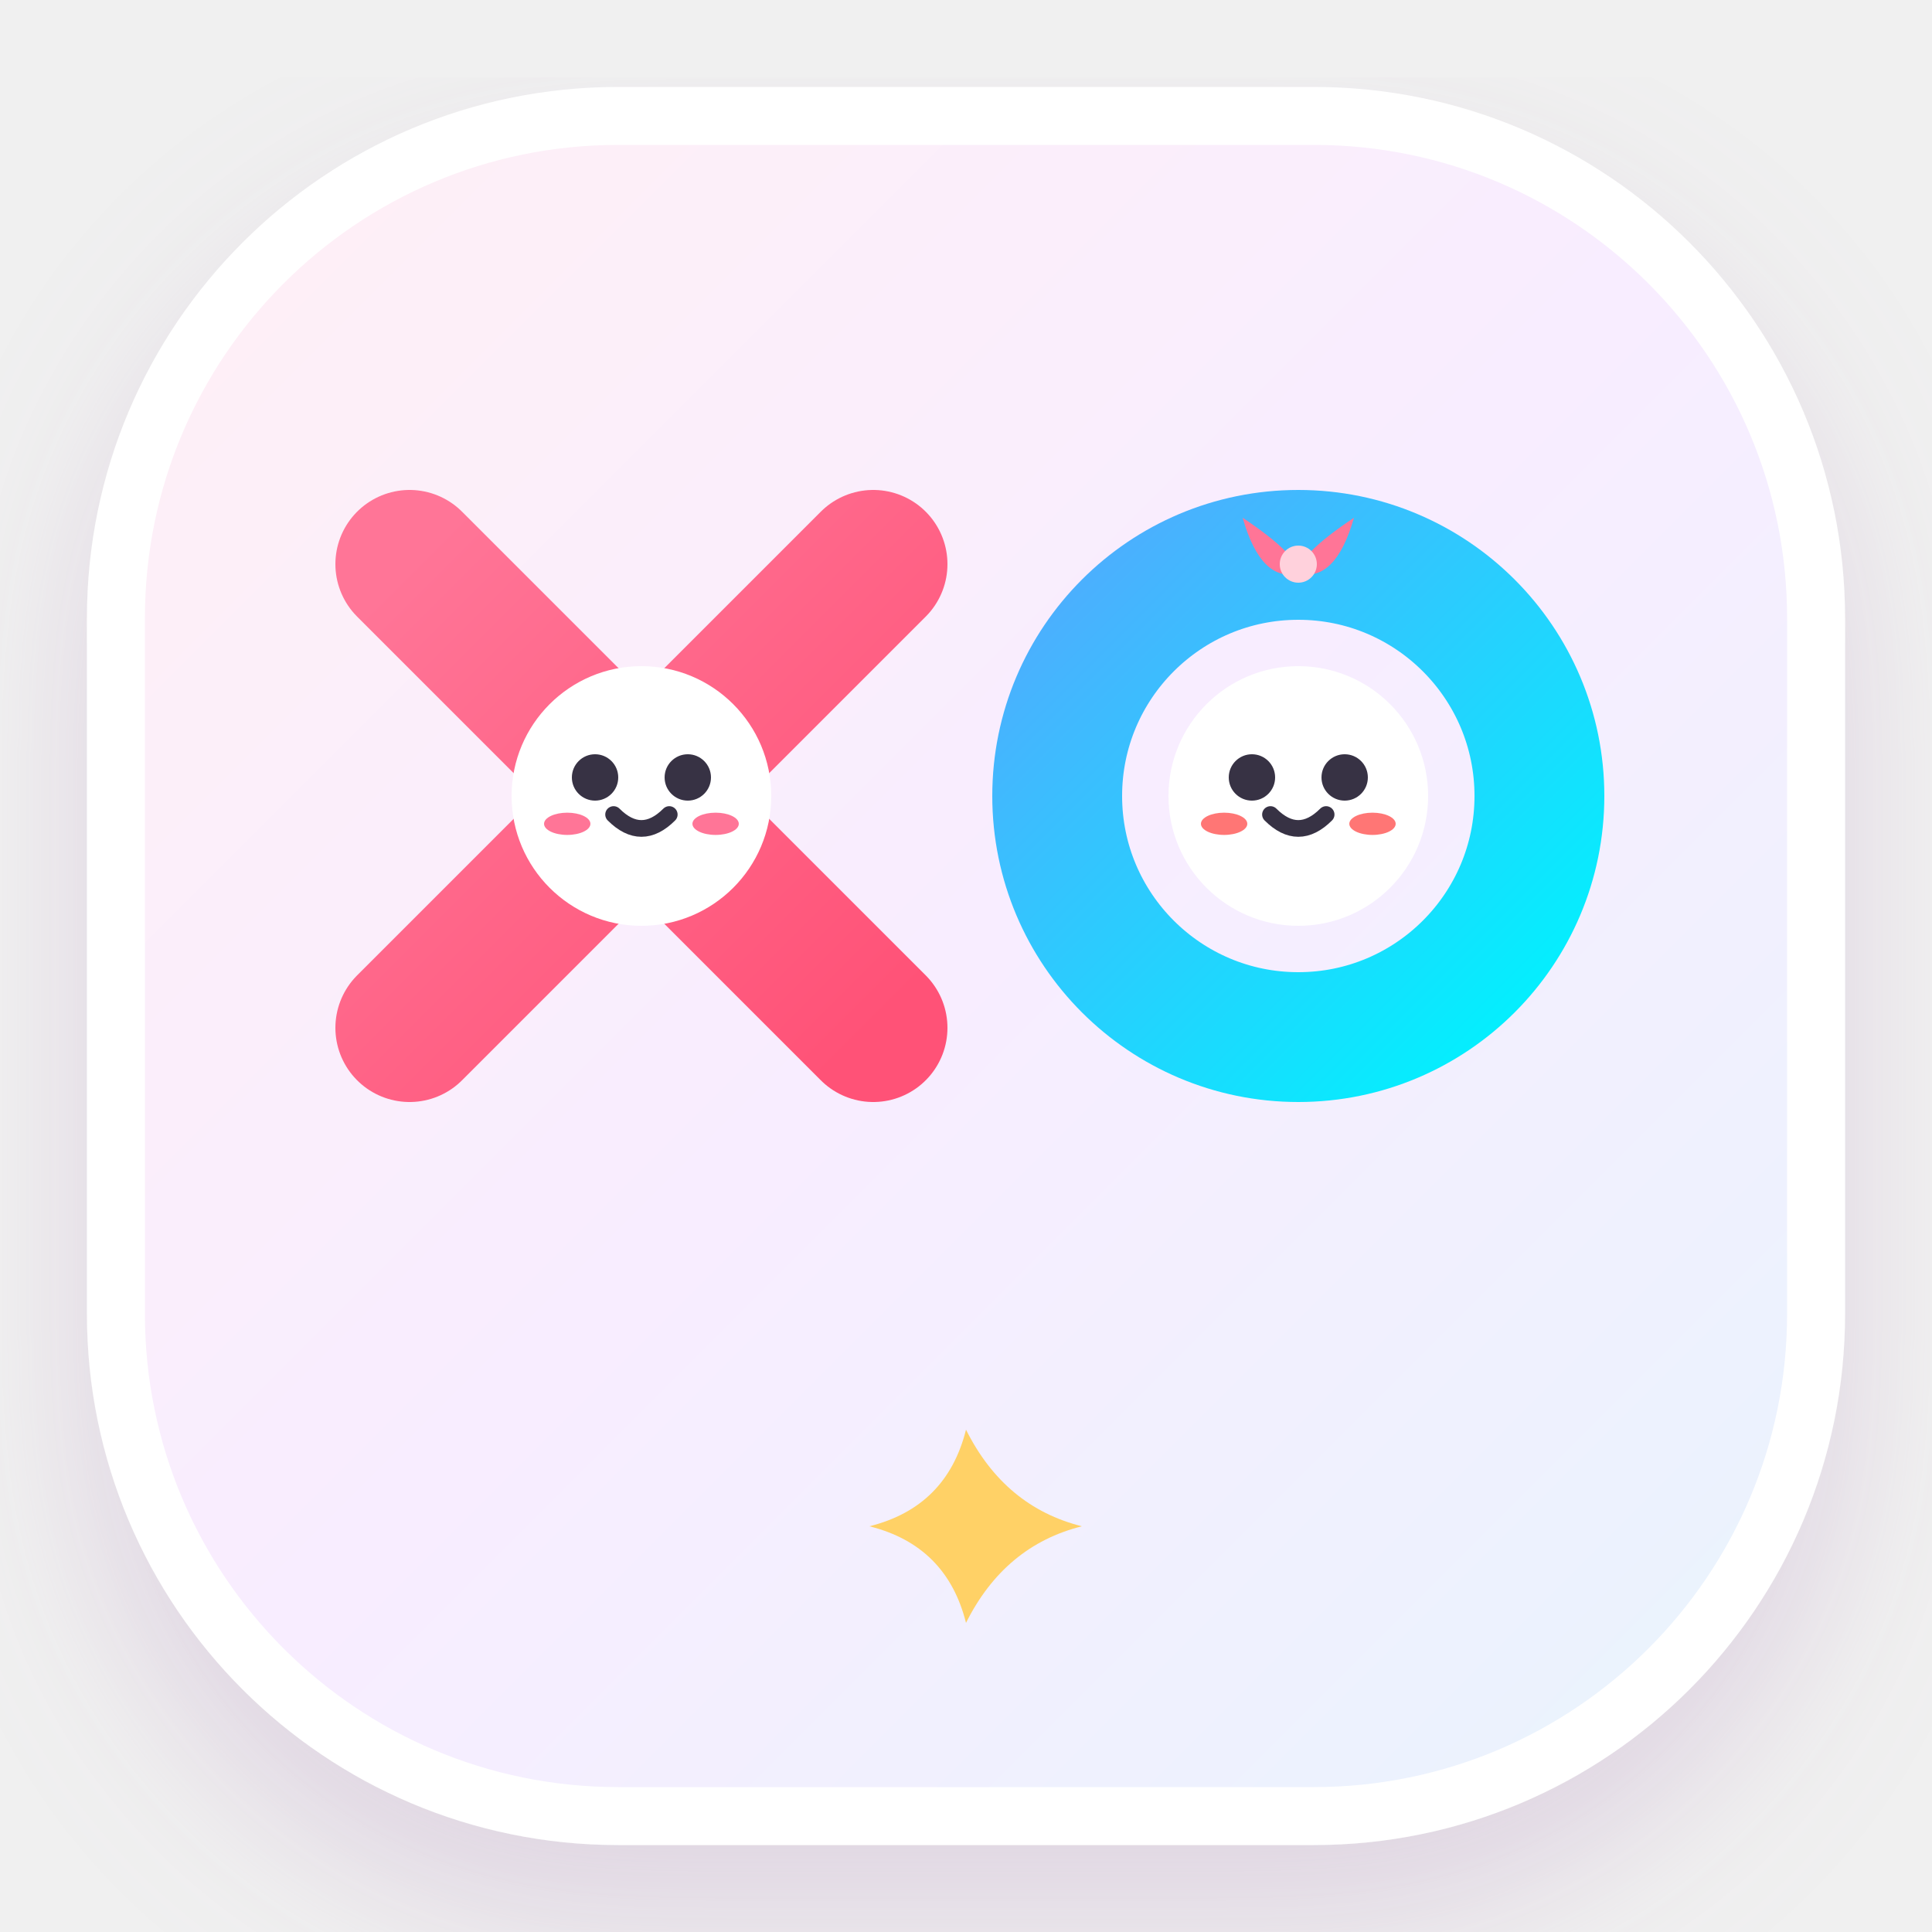
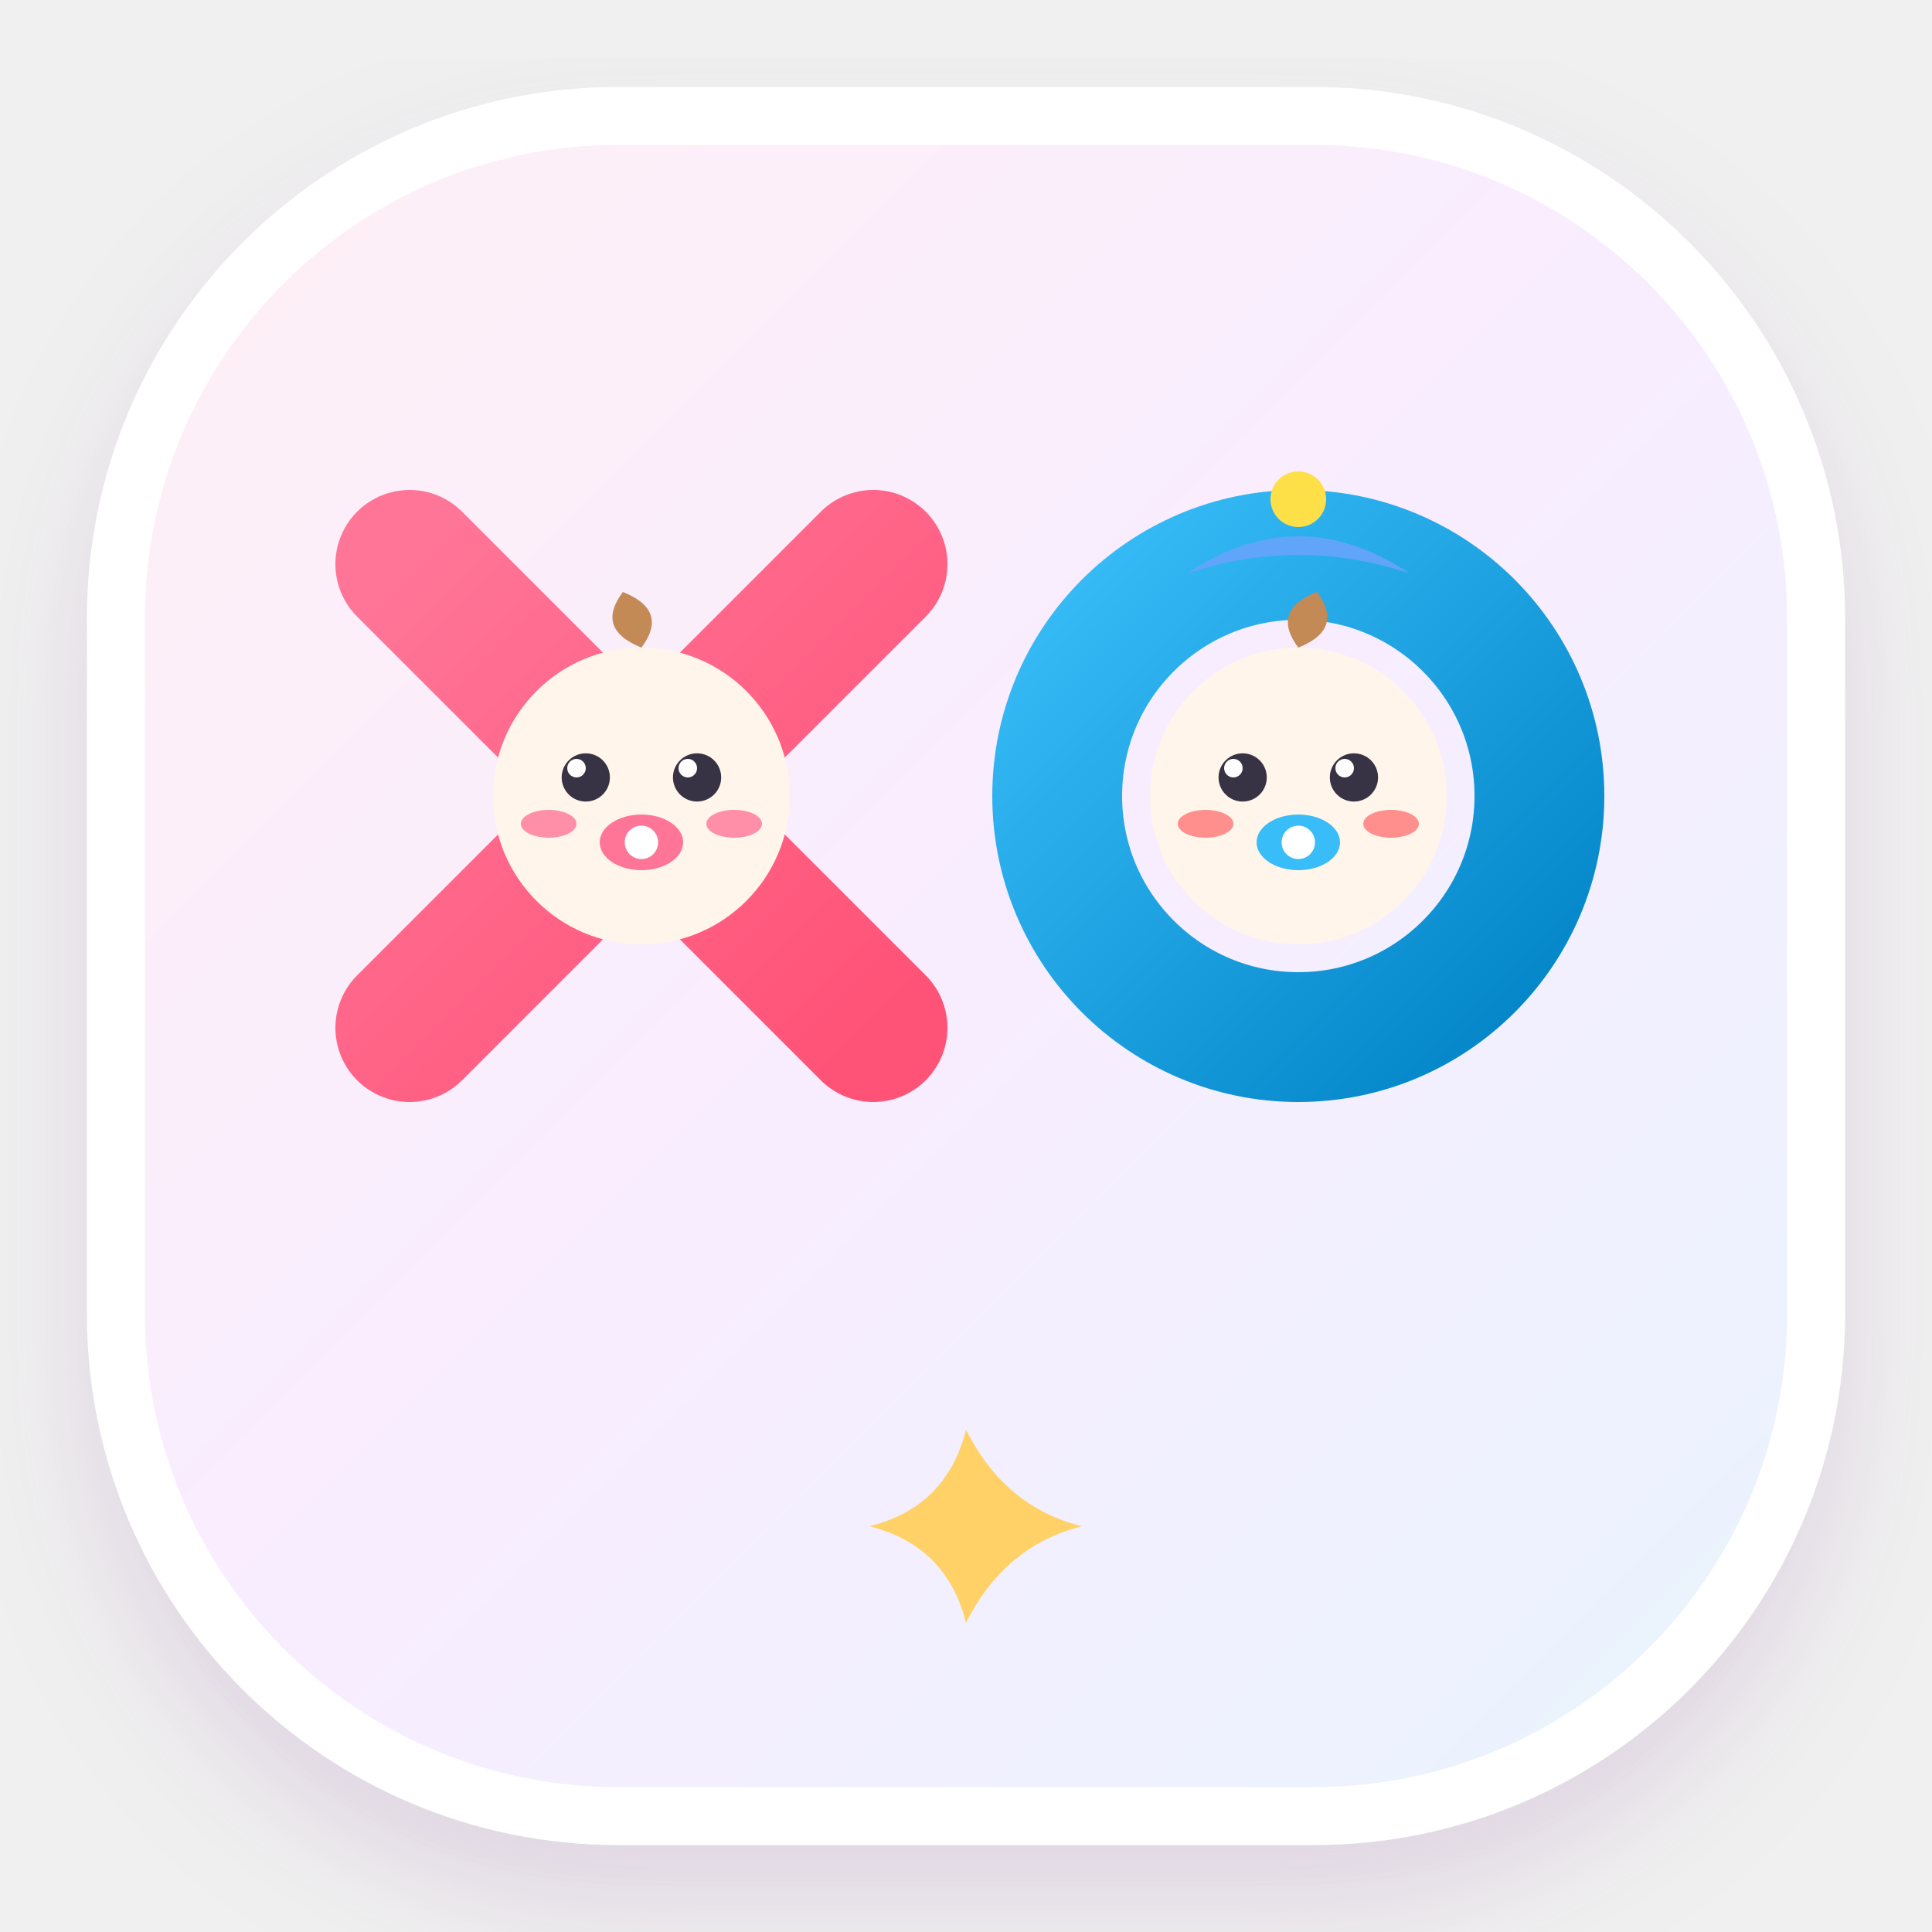
<svg xmlns="http://www.w3.org/2000/svg" viewBox="0 0 100 100">
  <defs>
-     <linearGradient id="bgGrad" x1="0%" y1="0%" x2="100%" y2="100%">
+     <linearGradient id="babyBg" x1="0%" y1="0%" x2="100%" y2="100%">
      <stop offset="0%" stop-color="#fff0f5" />
      <stop offset="50%" stop-color="#f8edff" />
      <stop offset="100%" stop-color="#e8f4fd" />
    </linearGradient>
-     <linearGradient id="kataGradFav" x1="0%" y1="0%" x2="100%" y2="100%">
+     <linearGradient id="kBabyGrad" x1="0%" y1="0%" x2="100%" y2="100%">
      <stop offset="0%" stop-color="#ff7597" />
      <stop offset="100%" stop-color="#ff5277" />
    </linearGradient>
-     <linearGradient id="zeroGradFav" x1="0%" y1="0%" x2="100%" y2="100%">
-       <stop offset="0%" stop-color="#4facfe" />
-       <stop offset="100%" stop-color="#00f2fe" />
+     <linearGradient id="zBabyGrad" x1="0%" y1="0%" x2="100%" y2="100%">
+       <stop offset="0%" stop-color="#38bdf8" />
+       <stop offset="100%" stop-color="#0284c7" />
    </linearGradient>
-     <filter id="shadow" x="-10%" y="-10%" width="120%" height="120%">
-       <feDropShadow dx="0" dy="4" stdDeviation="4" flood-color="#b89ac2" flood-opacity="0.32" />
+     <filter id="babyShadow" x="-10%" y="-10%" width="120%" height="120%">
+       <feDropShadow dx="0" dy="3" stdDeviation="3" flood-color="#b89ac2" flood-opacity="0.32" />
    </filter>
  </defs>
-   <rect x="6" y="6" width="88" height="88" rx="26" fill="url(#bgGrad)" stroke="#ffffff" stroke-width="3" filter="url(#shadow)" />
+   <rect x="6" y="6" width="88" height="88" rx="26" fill="url(#babyBg)" stroke="#ffffff" stroke-width="3" filter="url(#babyShadow)" />
  <g transform="translate(14, 22) scale(0.48)">
-     <line x1="15" y1="15" x2="65" y2="65" stroke="url(#kataGradFav)" stroke-width="16" stroke-linecap="round" />
-     <line x1="65" y1="15" x2="15" y2="65" stroke="url(#kataGradFav)" stroke-width="16" stroke-linecap="round" />
-     <circle cx="40" cy="40" r="14" fill="#ffffff" />
-     <circle cx="35" cy="38" r="2.5" fill="#373244" />
-     <circle cx="45" cy="38" r="2.5" fill="#373244" />
-     <ellipse cx="32" cy="43" rx="2.5" ry="1.2" fill="#ff7597" />
-     <ellipse cx="48" cy="43" rx="2.5" ry="1.2" fill="#ff7597" />
-     <path d="M 37 42 Q 40 45 43 42" stroke="#373244" stroke-width="1.8" stroke-linecap="round" fill="none" />
+     <line x1="15" y1="15" x2="65" y2="65" stroke="url(#kBabyGrad)" stroke-width="16" stroke-linecap="round" />
+     <line x1="65" y1="15" x2="15" y2="65" stroke="url(#kBabyGrad)" stroke-width="16" stroke-linecap="round" />
+     <circle cx="40" cy="40" r="16" fill="#fff5ea" />
+     <path d="M 40 24 Q 43 20 38 18 Q 35 22 40 24" fill="#c48a56" />
+     <circle cx="34" cy="38" r="2.6" fill="#373244" />
+     <circle cx="46" cy="38" r="2.6" fill="#373244" />
+     <circle cx="33" cy="37" r="1" fill="#ffffff" />
+     <circle cx="45" cy="37" r="1" fill="#ffffff" />
+     <ellipse cx="30" cy="43" rx="3" ry="1.5" fill="#ff7597" opacity="0.8" />
+     <ellipse cx="50" cy="43" rx="3" ry="1.5" fill="#ff7597" opacity="0.8" />
+     <ellipse cx="40" cy="45" rx="4.5" ry="3" fill="#ff7597" />
+     <circle cx="40" cy="45" r="1.8" fill="#ffffff" />
  </g>
  <g transform="translate(48, 22) scale(0.48)">
-     <circle cx="40" cy="40" r="26" stroke="url(#zeroGradFav)" stroke-width="14" fill="none" />
-     <circle cx="40" cy="40" r="14" fill="#ffffff" />
-     <path d="M 34 10 Q 40 14 40 16 Q 40 14 46 10 Q 44 17 40 16 Q 36 17 34 10 Z" fill="#ff7597" />
-     <circle cx="40" cy="15" r="2" fill="#ffd1dc" />
-     <circle cx="35" cy="38" r="2.5" fill="#373244" />
-     <circle cx="45" cy="38" r="2.5" fill="#373244" />
-     <ellipse cx="32" cy="43" rx="2.5" ry="1.2" fill="#ff7675" />
-     <ellipse cx="48" cy="43" rx="2.5" ry="1.2" fill="#ff7675" />
-     <path d="M 37 42 Q 40 45 43 42" stroke="#373244" stroke-width="1.8" stroke-linecap="round" fill="none" />
+     <circle cx="40" cy="40" r="26" stroke="url(#zBabyGrad)" stroke-width="14" fill="none" />
+     <path d="M 28 16 Q 40 8 52 16 Q 40 12 28 16 Z" fill="#60a5fa" />
+     <circle cx="40" cy="8" r="3" fill="#fde047" />
+     <circle cx="40" cy="40" r="16" fill="#fff5ea" />
+     <path d="M 40 24 Q 37 20 42 18 Q 45 22 40 24" fill="#c48a56" />
+     <circle cx="34" cy="38" r="2.6" fill="#373244" />
+     <circle cx="46" cy="38" r="2.6" fill="#373244" />
+     <circle cx="33" cy="37" r="1" fill="#ffffff" />
+     <circle cx="45" cy="37" r="1" fill="#ffffff" />
+     <ellipse cx="30" cy="43" rx="3" ry="1.5" fill="#ff7675" opacity="0.8" />
+     <ellipse cx="50" cy="43" rx="3" ry="1.5" fill="#ff7675" opacity="0.8" />
+     <ellipse cx="40" cy="45" rx="4.5" ry="3" fill="#38bdf8" />
+     <circle cx="40" cy="45" r="1.8" fill="#ffffff" />
  </g>
  <path d="M 50 74 Q 52 78 56 79 Q 52 80 50 84 Q 49 80 45 79 Q 49 78 50 74 Z" fill="#ffd166" />
</svg>
